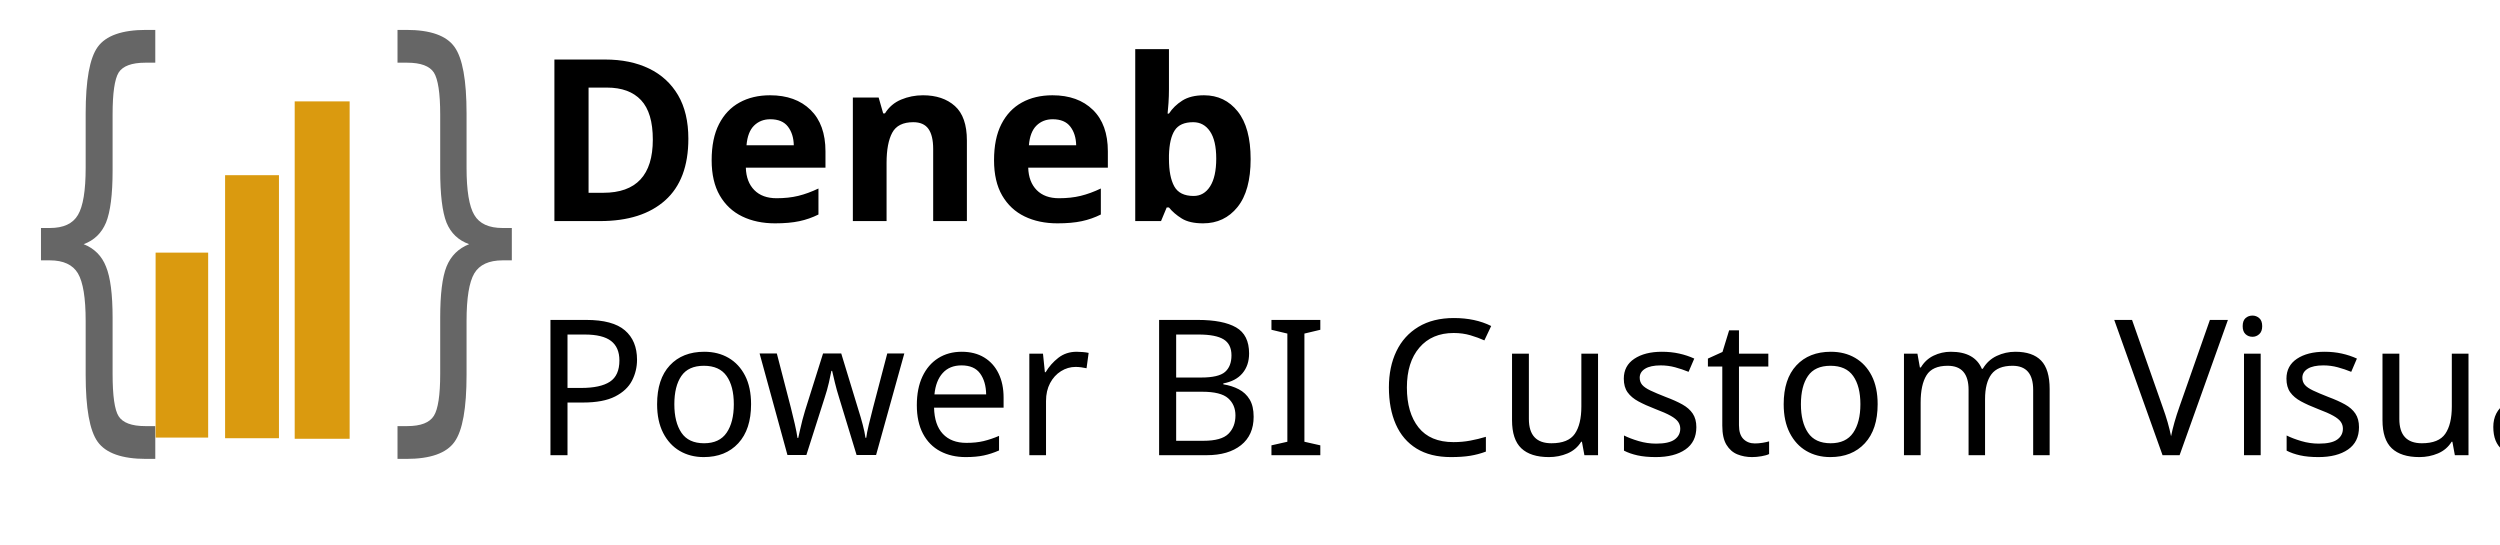
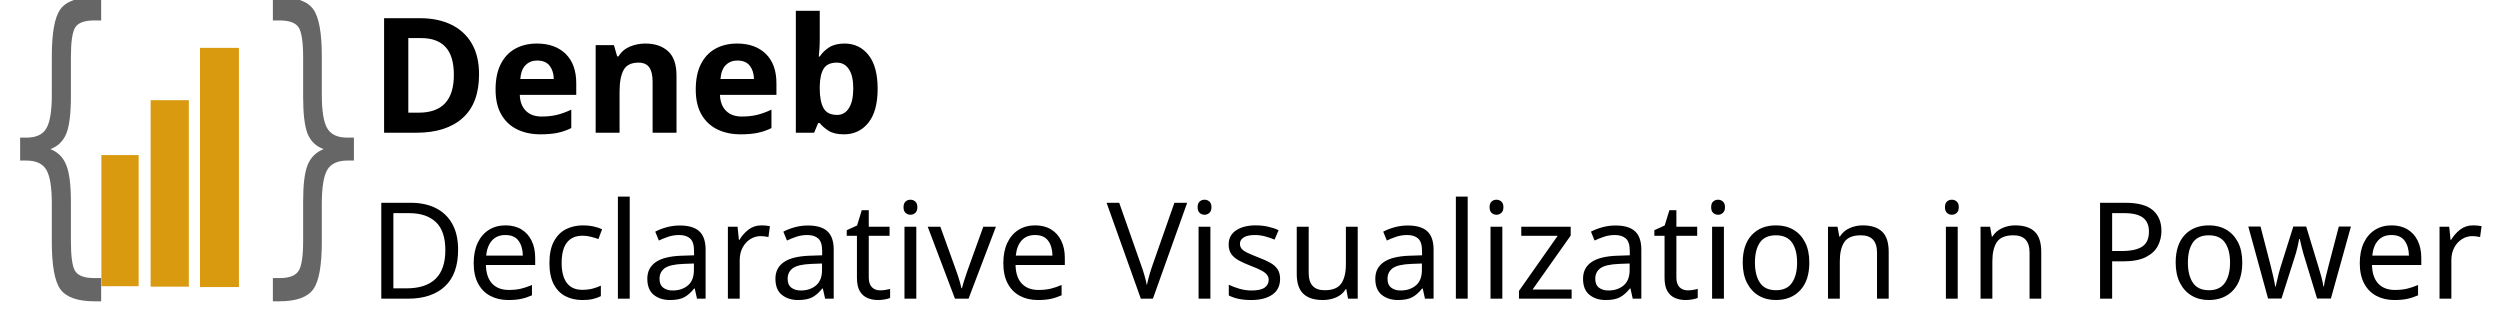
- <svg xmlns="http://www.w3.org/2000/svg" xmlns:xlink="http://www.w3.org/1999/xlink" viewBox="0 0 2533.838 552" version="1.1" id="svg3741" width="2533.838" height="552">
+ <svg xmlns="http://www.w3.org/2000/svg" xmlns:xlink="http://www.w3.org/1999/xlink" viewBox="0 0 3574.368 468.023" version="1.1" id="svg3741" width="3574.368" height="468.023">
  <defs id="defs3745">
    <linearGradient id="linearGradient868">
      <stop style="stop-color:#000000;stop-opacity:1;" offset="0" id="stop864" />
      <stop style="stop-color:#000000;stop-opacity:0;" offset="1" id="stop866" />
    </linearGradient>
    <linearGradient xlink:href="#linearGradient868" id="linearGradient870" x1="0.314" y1="229.118" x2="24.805" y2="229.118" gradientUnits="userSpaceOnUse" />
  </defs>
-   <text xml:space="preserve" style="font-style:normal;font-weight:normal;font-size:229.333px;line-height:1.25;font-family:sans-serif;letter-spacing:0px;word-spacing:0px;fill:#000000;fill-opacity:1;stroke:none" x="541.267" y="224.069" id="text3751">
-     <tspan id="tspan3749" x="541.267" y="224.069" style="font-style:normal;font-variant:normal;font-weight:bold;font-stretch:normal;font-size:229.333px;font-family:'Segoe UI';-inkscape-font-specification:'Segoe UI Bold'">Deneb</tspan>
+   <text xml:space="preserve" style="font-style:normal;font-weight:normal;font-size:229.333px;line-height:1.25;font-family:sans-serif;letter-spacing:0px;word-spacing:0px;fill:#000000;fill-opacity:1;stroke:none" x="528.515" y="189.76" id="text3751">
+     <tspan id="tspan3749" x="528.515" y="189.76" style="font-style:normal;font-variant:normal;font-weight:600;font-stretch:normal;font-size:229.333px;font-family:'Segoe UI';-inkscape-font-specification:'Segoe UI Semi-Bold'">Deneb</tspan>
  </text>
-   <text xml:space="preserve" style="font-style:normal;font-weight:normal;font-size:40px;line-height:1.25;font-family:sans-serif;letter-spacing:0px;word-spacing:0px;fill:#000000;fill-opacity:1;stroke:none" x="539.276" y="461.35" id="text3755">
-     <tspan id="tspan3753" x="539.276" y="461.35" style="font-style:normal;font-variant:normal;font-weight:normal;font-stretch:normal;font-size:192px;font-family:'Segoe UI';-inkscape-font-specification:'Segoe UI'">Power BI Custom Visual</tspan>
+   <text xml:space="preserve" style="font-style:normal;font-weight:normal;font-size:40px;line-height:1.25;font-family:sans-serif;letter-spacing:0px;word-spacing:0px;fill:#000000;fill-opacity:1;stroke:none" x="526.524" y="427.042" id="text3755">
+     <tspan id="tspan3753" x="526.524" y="427.042" style="font-style:normal;font-variant:normal;font-weight:normal;font-stretch:normal;font-size:192px;font-family:'Segoe UI';-inkscape-font-specification:'Segoe UI'">Declarative Visualization in Power BI</tspan>
  </text>
-   <g id="layer1" transform="matrix(23.27008,0,0,23.27008,23.16551,-6407.255)">
+   <g id="layer1" transform="matrix(23.27008,0,0,23.27008,10.41436,-6441.564)">
    <text xml:space="preserve" style="font-style:normal;font-weight:normal;font-size:16.148px;line-height:1.25;font-family:sans-serif;letter-spacing:0px;word-spacing:0px;fill:#666666;fill-opacity:1;stroke:none;stroke-width:0.404;stroke-opacity:1" x="-0.761" y="233.21" id="text857" transform="scale(0.7986018,1.252188)">
      <tspan id="tspan855" x="-0.761" y="233.21" style="font-style:normal;font-variant:normal;font-weight:normal;font-stretch:normal;font-family:Consolas;-inkscape-font-specification:Consolas;fill:#666666;fill-opacity:1;stroke:none;stroke-width:0.404;stroke-opacity:1">{ }</tspan>
    </text>
    <rect style="fill:#da9a0f;fill-opacity:1;stroke:#da9a0f;stroke-width:0.292;stroke-miterlimit:4;stroke-dasharray:none;stroke-opacity:1" id="rect859-0-5" width="1.997" height="7.764" x="5.928" y="286.492" ry="0" />
    <rect style="fill:#da9a0f;fill-opacity:1;stroke:#da9a0f;stroke-width:0.349;stroke-miterlimit:4;stroke-dasharray:none;stroke-opacity:1" id="rect859-0-5-5" width="1.997" height="11.107" x="8.983" y="283.148" ry="0" />
    <rect style="fill:#da9a0f;fill-opacity:1;stroke:#da9a0f;stroke-width:0.396;stroke-miterlimit:4;stroke-dasharray:none;stroke-opacity:1" id="rect859-0-5-3" width="1.997" height="14.299" x="12.038" y="279.957" ry="0" />
  </g>
</svg>
